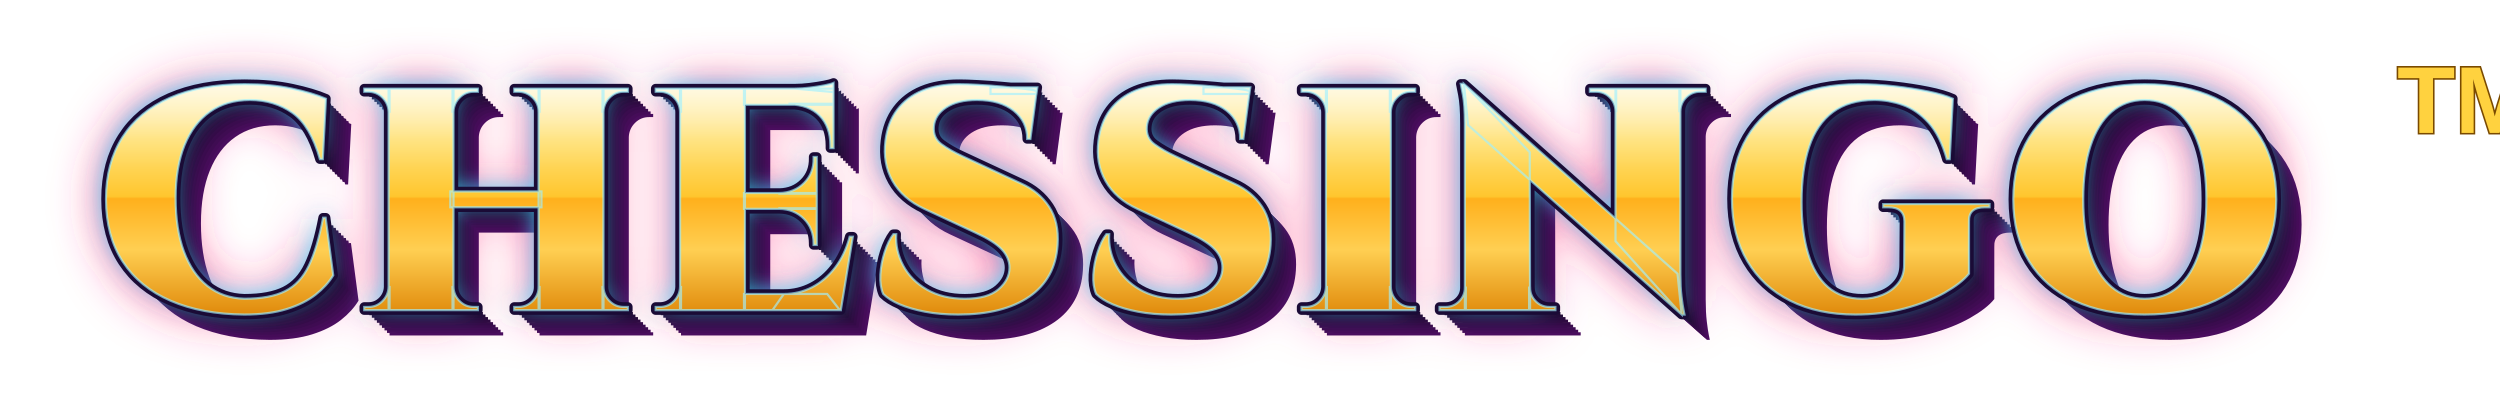
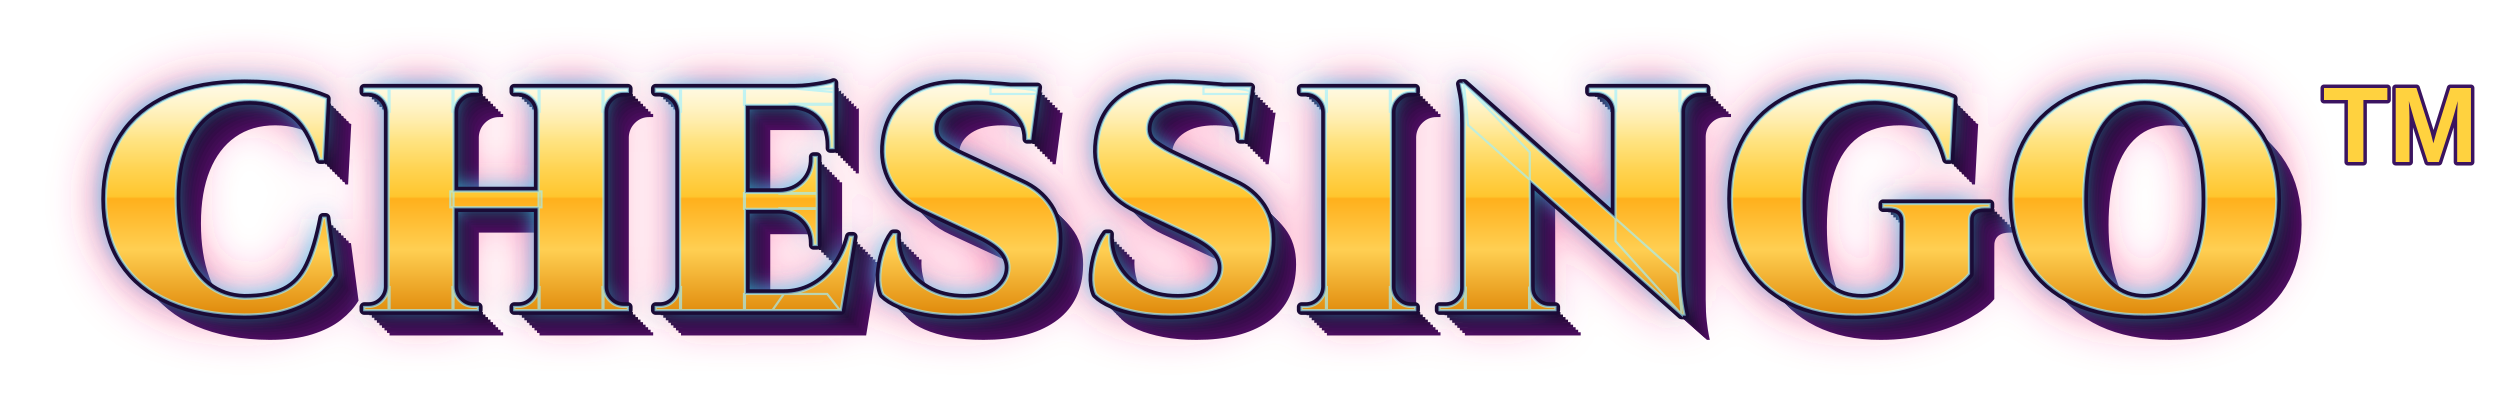
<svg xmlns="http://www.w3.org/2000/svg" viewBox="0 0 7900 1310" role="img" aria-label="CHESSINGO™" preserveAspectRatio="xMidYMid meet">
  <defs>
    <path id="w" d="M729 -292 753 -110Q733 -77 697.5 -49.0Q662 -21 606.5 -3.5Q551 14 472 14Q338 13 239.5 -29.5Q141 -72 88.0 -153.0Q35 -234 35 -351Q35 -465 87.0 -546.5Q139 -628 237.0 -671.0Q335 -714 473 -714Q557 -714 622.5 -700.0Q688 -686 730 -668L720 -477H711Q681 -583 624.0 -623.5Q567 -664 490 -664Q416 -664 363.5 -627.0Q311 -590 283.0 -521.0Q255 -452 255 -354Q255 -256 281.0 -185.5Q307 -115 355.5 -76.5Q404 -38 472 -36Q553 -36 601.0 -60.0Q649 -84 676.0 -140.5Q703 -197 721 -292Z M1607 -700V0H1402V-700ZM1133 -700V0H928V-700ZM1411 -375V-325H1123V-375ZM931 -73V0H851V-10Q851 -10 857.5 -10.0Q864 -10 864 -10Q890 -10 908.5 -28.5Q927 -47 928 -73ZM931 -627H928Q927 -653 908.5 -671.5Q890 -690 864 -690Q864 -690 857.5 -690.0Q851 -690 851 -690V-700H931ZM1130 -73H1133Q1134 -47 1152.5 -28.5Q1171 -10 1197 -10Q1197 -10 1203.0 -10.0Q1209 -10 1210 -10V0H1130ZM1130 -627V-700H1210V-690Q1209 -690 1203.0 -690.0Q1197 -690 1197 -690Q1171 -690 1152.5 -671.5Q1134 -653 1133 -627ZM1405 -73V0H1325V-10Q1326 -10 1332.0 -10.0Q1338 -10 1338 -10Q1364 -10 1383.0 -28.5Q1402 -47 1402 -73ZM1405 -627H1402Q1402 -653 1383.0 -671.5Q1364 -690 1338 -690Q1338 -690 1332.0 -690.0Q1326 -690 1325 -690V-700H1405ZM1604 -73H1607Q1608 -47 1626.5 -28.5Q1645 -10 1671 -10Q1671 -10 1677.5 -10.0Q1684 -10 1684 -10V0H1604ZM1604 -627V-700H1684V-690Q1684 -690 1677.5 -690.0Q1671 -690 1671 -690Q1645 -690 1626.5 -671.5Q1608 -653 1607 -627Z M2054 -700V0H1849V-700ZM2314 -51 2354 0H2051V-51ZM2281 -370V-320H2051V-370ZM2334 -700V-649H2051V-700ZM2395 -232 2357 0H2141L2177 -51Q2225 -51 2266.5 -72.5Q2308 -94 2339.0 -134.5Q2370 -175 2385 -232ZM2281 -322V-206H2271V-211Q2271 -258 2240.5 -288.5Q2210 -319 2163 -320V-322ZM2281 -484V-368H2163V-370Q2210 -371 2241.0 -402.0Q2272 -433 2271 -480V-484ZM2334 -652V-512H2324V-520Q2324 -580 2290.0 -614.5Q2256 -649 2195 -650V-652ZM2334 -718V-689L2212 -700Q2234 -700 2258.5 -703.0Q2283 -706 2304.0 -710.0Q2325 -714 2334 -718ZM1852 -73V0H1772V-10Q1772 -10 1778.5 -10.0Q1785 -10 1785 -10Q1811 -10 1829.5 -28.5Q1848 -47 1849 -73ZM1852 -627H1849Q1848 -653 1829.5 -671.5Q1811 -690 1785 -690Q1785 -690 1778.5 -690.0Q1772 -690 1772 -690V-700H1852Z M2731 -714Q2753 -714 2790.0 -712.0Q2827 -710 2867.0 -706.5Q2907 -703 2937.0 -699.5Q2967 -696 2976 -692L2956 -541H2946Q2946 -596 2903.5 -630.0Q2861 -664 2787 -664Q2726 -664 2690.0 -640.5Q2654 -617 2651 -580Q2648 -544 2675.5 -524.0Q2703 -504 2740 -487L2927 -400Q2983 -375 3015.0 -327.0Q3047 -279 3042 -206Q3035 -99 2952.5 -42.5Q2870 14 2728 14Q2670 14 2623.0 5.0Q2576 -4 2542.5 -18.5Q2509 -33 2491 -51Q2480 -76 2482.0 -112.0Q2484 -148 2495.5 -183.5Q2507 -219 2523 -240H2532Q2529 -188 2554.0 -141.0Q2579 -94 2629.0 -65.0Q2679 -36 2749 -36Q2821 -36 2855.5 -66.0Q2890 -96 2890 -134Q2890 -166 2865.5 -192.0Q2841 -218 2784 -244L2621 -320Q2552 -352 2520.5 -408.0Q2489 -464 2498 -535Q2505 -593 2535.0 -633.0Q2565 -673 2614.5 -693.5Q2664 -714 2731 -714ZM2978 -704 2975 -683H2830V-704Z M3404 -714Q3426 -714 3463.0 -712.0Q3500 -710 3540.0 -706.5Q3580 -703 3610.0 -699.5Q3640 -696 3649 -692L3629 -541H3619Q3619 -596 3576.5 -630.0Q3534 -664 3460 -664Q3399 -664 3363.0 -640.5Q3327 -617 3324 -580Q3321 -544 3348.5 -524.0Q3376 -504 3413 -487L3600 -400Q3656 -375 3688.0 -327.0Q3720 -279 3715 -206Q3708 -99 3625.5 -42.5Q3543 14 3401 14Q3343 14 3296.0 5.0Q3249 -4 3215.5 -18.5Q3182 -33 3164 -51Q3153 -76 3155.0 -112.0Q3157 -148 3168.5 -183.5Q3180 -219 3196 -240H3205Q3202 -188 3227.0 -141.0Q3252 -94 3302.0 -65.0Q3352 -36 3422 -36Q3494 -36 3528.5 -66.0Q3563 -96 3563 -134Q3563 -166 3538.5 -192.0Q3514 -218 3457 -244L3294 -320Q3225 -352 3193.5 -408.0Q3162 -464 3171 -535Q3178 -593 3208.0 -633.0Q3238 -673 3287.5 -693.5Q3337 -714 3404 -714ZM3651 -704 3648 -683H3503V-704Z M4095 -700V0H3890V-700ZM3893 -73V0H3813V-10Q3813 -10 3819.5 -10.0Q3826 -10 3826 -10Q3852 -10 3870.5 -28.5Q3889 -47 3890 -73ZM3893 -627H3890Q3889 -653 3870.5 -671.5Q3852 -690 3826 -690Q3826 -690 3819.5 -690.0Q3813 -690 3813 -690V-700H3893ZM4092 -73H4095Q4096 -47 4114.5 -28.5Q4133 -10 4159 -10Q4159 -10 4165.0 -10.0Q4171 -10 4172 -10V0H4092ZM4092 -627V-700H4172V-690Q4171 -690 4165.0 -690.0Q4159 -690 4159 -690Q4133 -690 4114.5 -671.5Q4096 -653 4095 -627Z M4326 -715 5001 -115 5014 14 4339 -585ZM4332 -71V0H4249V-10Q4249 -10 4258.0 -10.0Q4267 -10 4268 -10Q4293 -10 4311.0 -28.0Q4329 -46 4329 -71ZM4535 -71Q4535 -46 4553.0 -28.0Q4571 -10 4596 -10Q4597 -10 4606.0 -10.0Q4615 -10 4615 -10V0H4532V-71ZM4326 -715 4534 -499 4535 0H4329V-590Q4329 -649 4322.5 -682.0Q4316 -715 4316 -715ZM5010 -700V-114Q5010 -73 5013.5 -44.0Q5017 -15 5020.0 -0.5Q5023 14 5023 14H5014L4805 -218V-700ZM5090 -700V-690Q5090 -690 5081.0 -690.0Q5072 -690 5072 -690Q5047 -690 5029.0 -672.5Q5011 -655 5010 -629H5007V-700ZM4724 -700H4807V-629H4805Q4804 -655 4786.5 -672.5Q4769 -690 4743 -690Q4743 -690 4734.0 -690.0Q4725 -690 4724 -690Z M5922 -280V-115Q5898 -85 5845.0 -55.0Q5792 -25 5719.5 -5.5Q5647 14 5563 14Q5445 14 5357.5 -29.5Q5270 -73 5221.5 -155.0Q5173 -237 5173 -352Q5173 -465 5220.5 -546.0Q5268 -627 5358.0 -670.5Q5448 -714 5573 -714Q5628 -714 5685.5 -707.5Q5743 -701 5792.5 -691.0Q5842 -681 5871 -668L5861 -477H5852Q5831 -552 5794.0 -592.5Q5757 -633 5712.5 -648.5Q5668 -664 5623 -664Q5543 -664 5492.0 -626.0Q5441 -588 5417.0 -516.5Q5393 -445 5393 -342Q5393 -248 5413.5 -179.0Q5434 -110 5476.5 -73.0Q5519 -36 5585 -36Q5618 -36 5648.0 -48.0Q5678 -60 5697.5 -84.0Q5717 -108 5717 -143L5718 -280Q5718 -325 5667 -325H5651V-335H5987V-325H5972Q5920 -325 5922 -280Z M6477 -714Q6606 -714 6699.5 -670.5Q6793 -627 6843.0 -546.0Q6893 -465 6893 -350Q6893 -236 6843.0 -154.5Q6793 -73 6699.5 -29.5Q6606 14 6477 14Q6348 14 6255.0 -29.5Q6162 -73 6112.0 -154.0Q6062 -235 6062 -350Q6062 -464 6112.0 -545.5Q6162 -627 6255.0 -670.5Q6348 -714 6477 -714ZM6477 -36Q6539 -36 6582.5 -73.5Q6626 -111 6649.0 -181.0Q6672 -251 6672 -350Q6672 -449 6649.0 -519.0Q6626 -589 6582.5 -626.5Q6539 -664 6477 -664Q6416 -664 6372.5 -626.5Q6329 -589 6306.0 -519.0Q6283 -449 6283 -350Q6283 -251 6306.0 -181.0Q6329 -111 6372.5 -73.5Q6416 -36 6477 -36Z" />
    <linearGradient id="gold" x1="0" y1="0" x2="0" y2="1">
      <stop offset="0.00" stop-color="#fff6cf" />
      <stop offset="0.26" stop-color="#ffe074" />
      <stop offset="0.49" stop-color="#ffc62e" />
      <stop offset="0.50" stop-color="#ffb01c" />
      <stop offset="0.72" stop-color="#ffcf52" />
      <stop offset="1.00" stop-color="#e08a0b" />
    </linearGradient>
    <linearGradient id="shine" x1="0" y1="0" x2="0" y2="1">
      <stop offset="0.00" stop-color="#ffffff" stop-opacity="0.55" />
      <stop offset="0.26" stop-color="#ffffff" stop-opacity="0.08" />
      <stop offset="0.38" stop-color="#ffffff" stop-opacity="0" />
    </linearGradient>
    <filter id="bloomM" x="-30%" y="-120%" width="160%" height="340%">
      <feGaussianBlur stdDeviation="80" />
    </filter>
    <filter id="bloomC" x="-25%" y="-90%" width="150%" height="280%">
      <feGaussianBlur stdDeviation="34" />
    </filter>
    <clipPath id="clipWord">
      <use href="#w" />
    </clipPath>
  </defs>
  <g transform="translate(300,980)">
    <g filter="url(#bloomM)" opacity="0.95">
      <use href="#w" fill="#ff2d78" />
    </g>
    <use href="#w" x="80" y="80" fill="#4a0d5e" />
    <use href="#w" x="72" y="72" fill="#450c58" />
    <use href="#w" x="64" y="64" fill="#3f0c52" />
    <use href="#w" x="56" y="56" fill="#3a0b4d" />
    <use href="#w" x="48" y="48" fill="#340a47" />
    <use href="#w" x="40" y="40" fill="#2f0a41" />
    <use href="#w" x="32" y="32" fill="#2a093b" />
    <use href="#w" x="24" y="24" fill="#240835" />
    <use href="#w" x="16" y="16" fill="#1f0730" />
    <use href="#w" x="8" y="8" fill="#19072a" />
    <g filter="url(#bloomC)" opacity="0.95">
      <use href="#w" x="-10" y="-10" fill="#3fd8ff" />
    </g>
    <use href="#w" fill="url(#gold)" stroke="#1a0b36" stroke-width="30" stroke-linejoin="round" paint-order="stroke" />
    <g clip-path="url(#clipWord)">
      <rect x="-40" y="-740" width="7012" height="760" fill="url(#shine)" />
    </g>
    <use href="#w" fill="none" stroke="#9ff0ff" stroke-width="7" opacity="0.65" />
  </g>
-   <text x="7575" y="420" font-family="Arial, Helvetica, sans-serif" font-weight="700" font-size="300" fill="#ffd23f" stroke="#7a4a00" stroke-width="10" paint-order="stroke">TM</text>
+   <text x="7340" y="512" font-family="Arial, Helvetica, 'Liberation Sans', sans-serif" font-weight="700" font-size="340" fill="#ffd23f" stroke="#3b1460" stroke-width="22" stroke-linejoin="round" paint-order="stroke">TM</text>
</svg>
